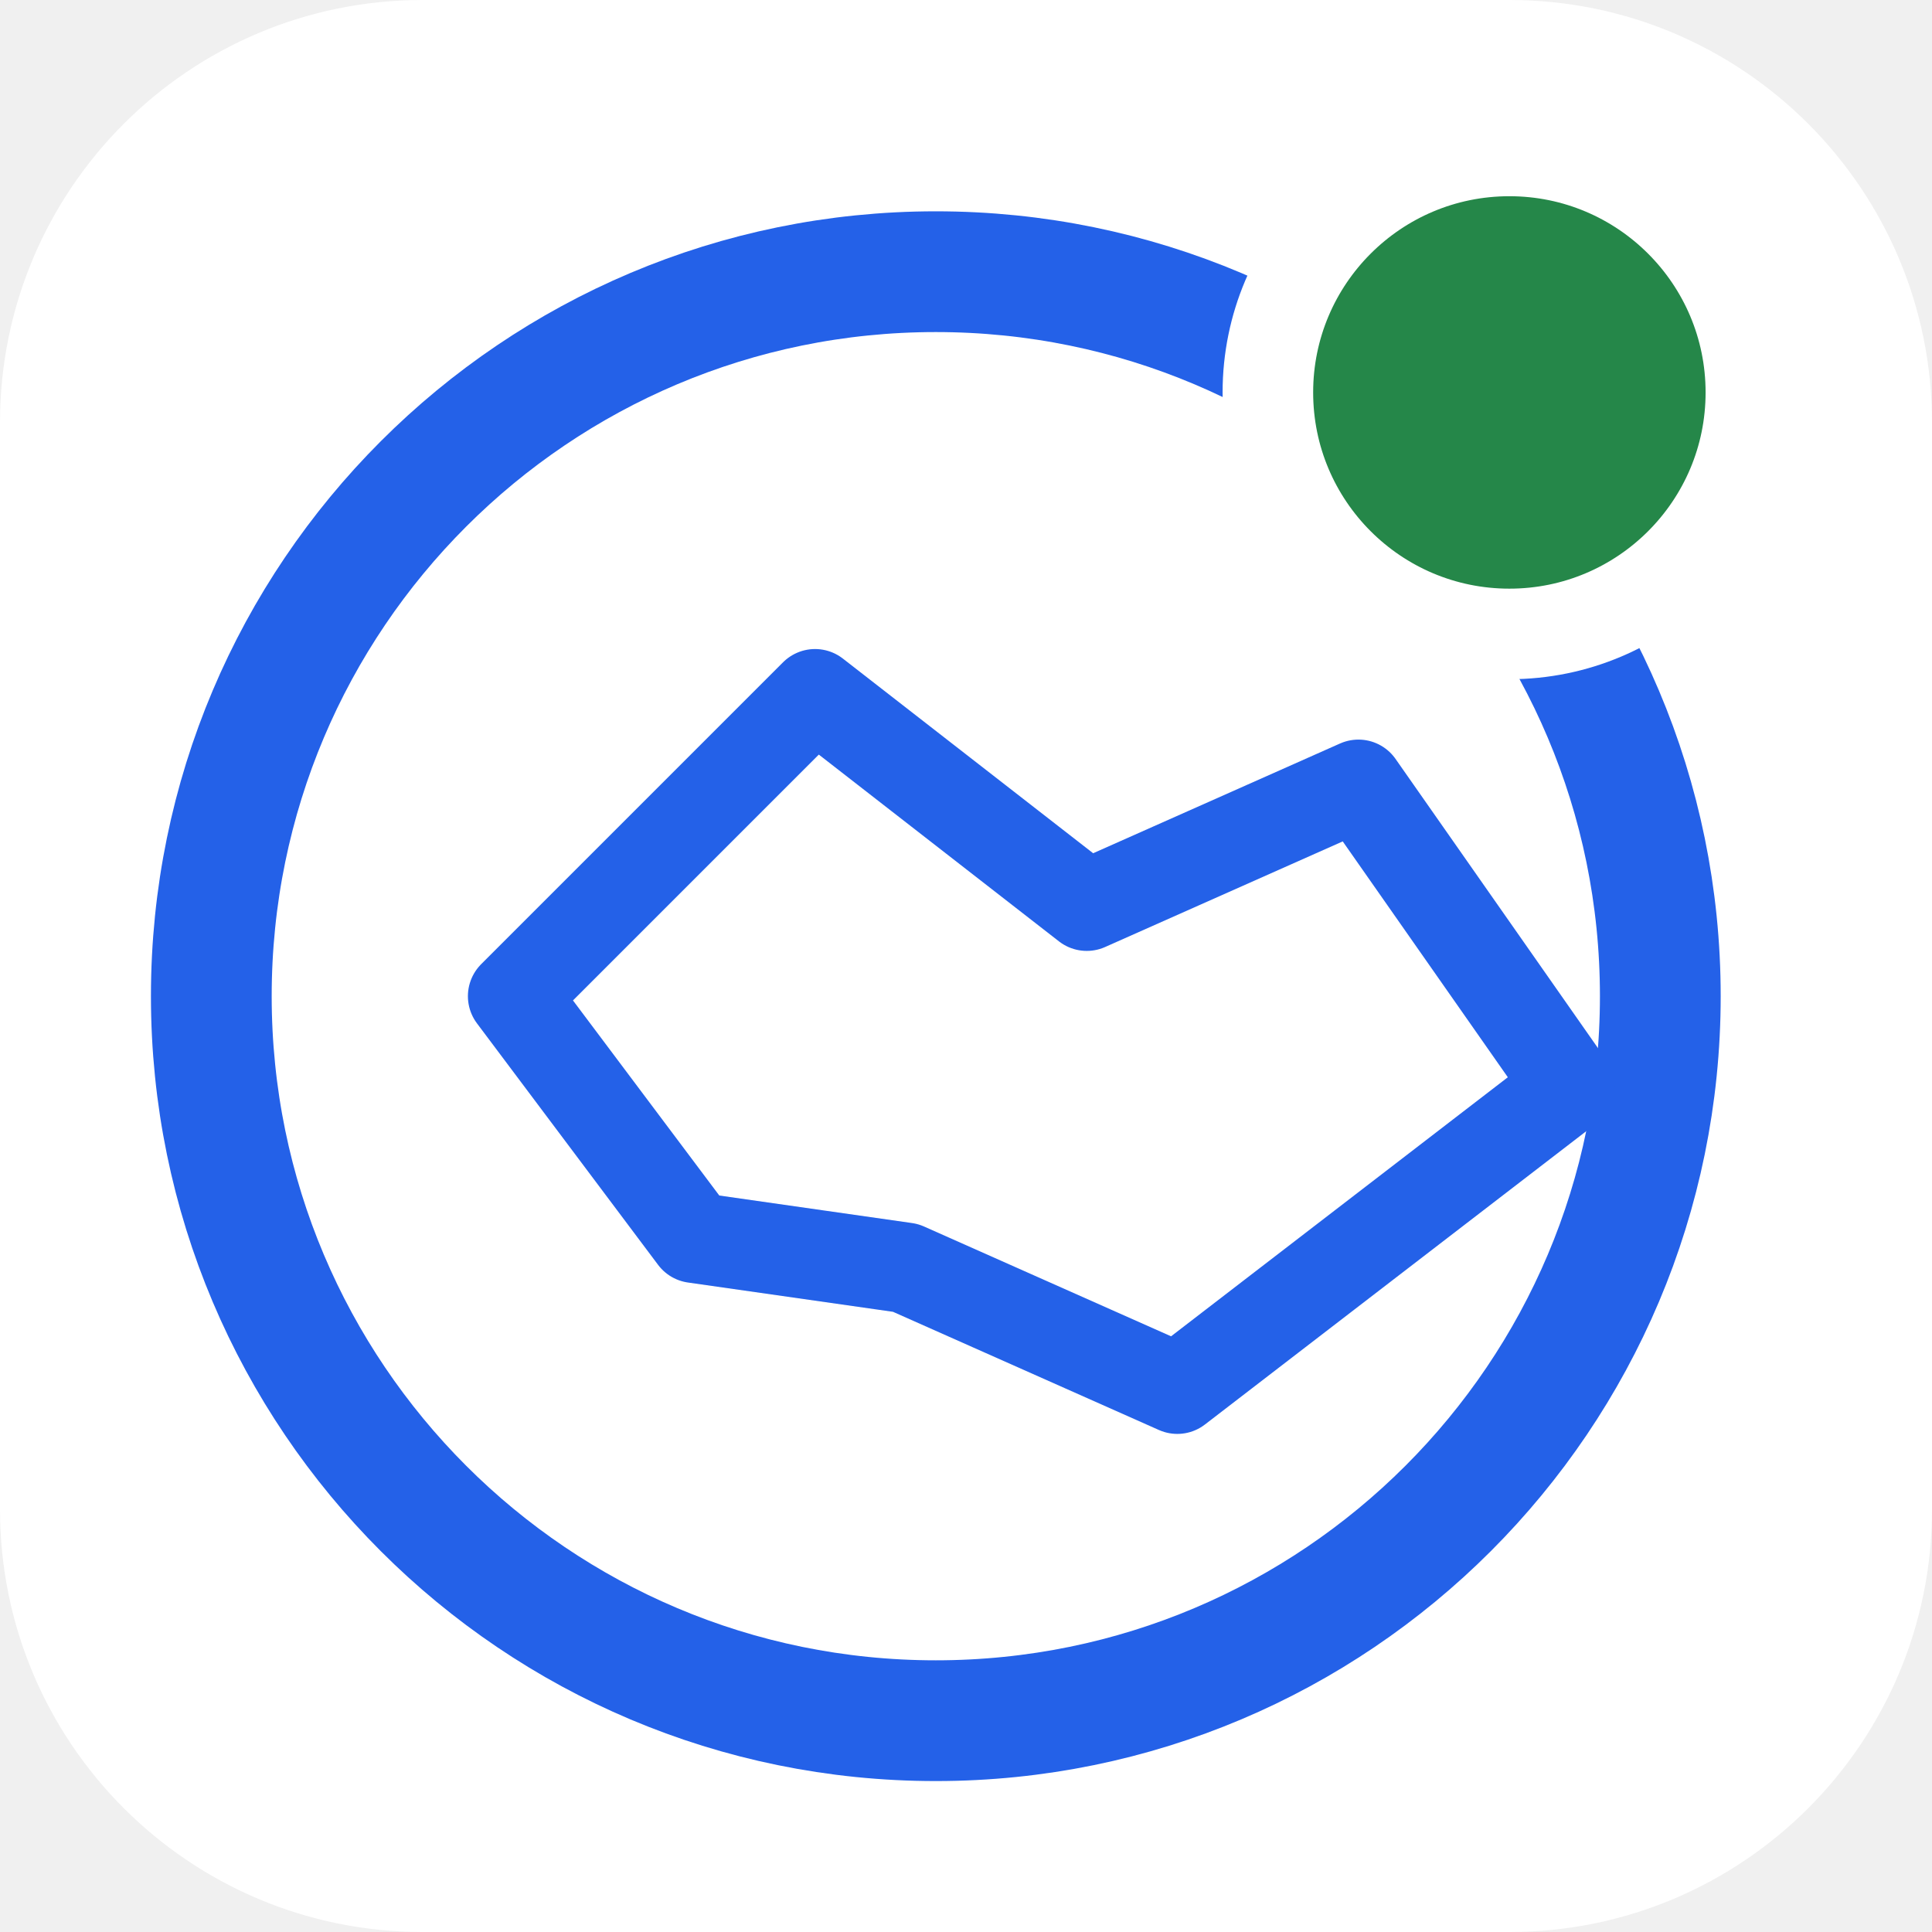
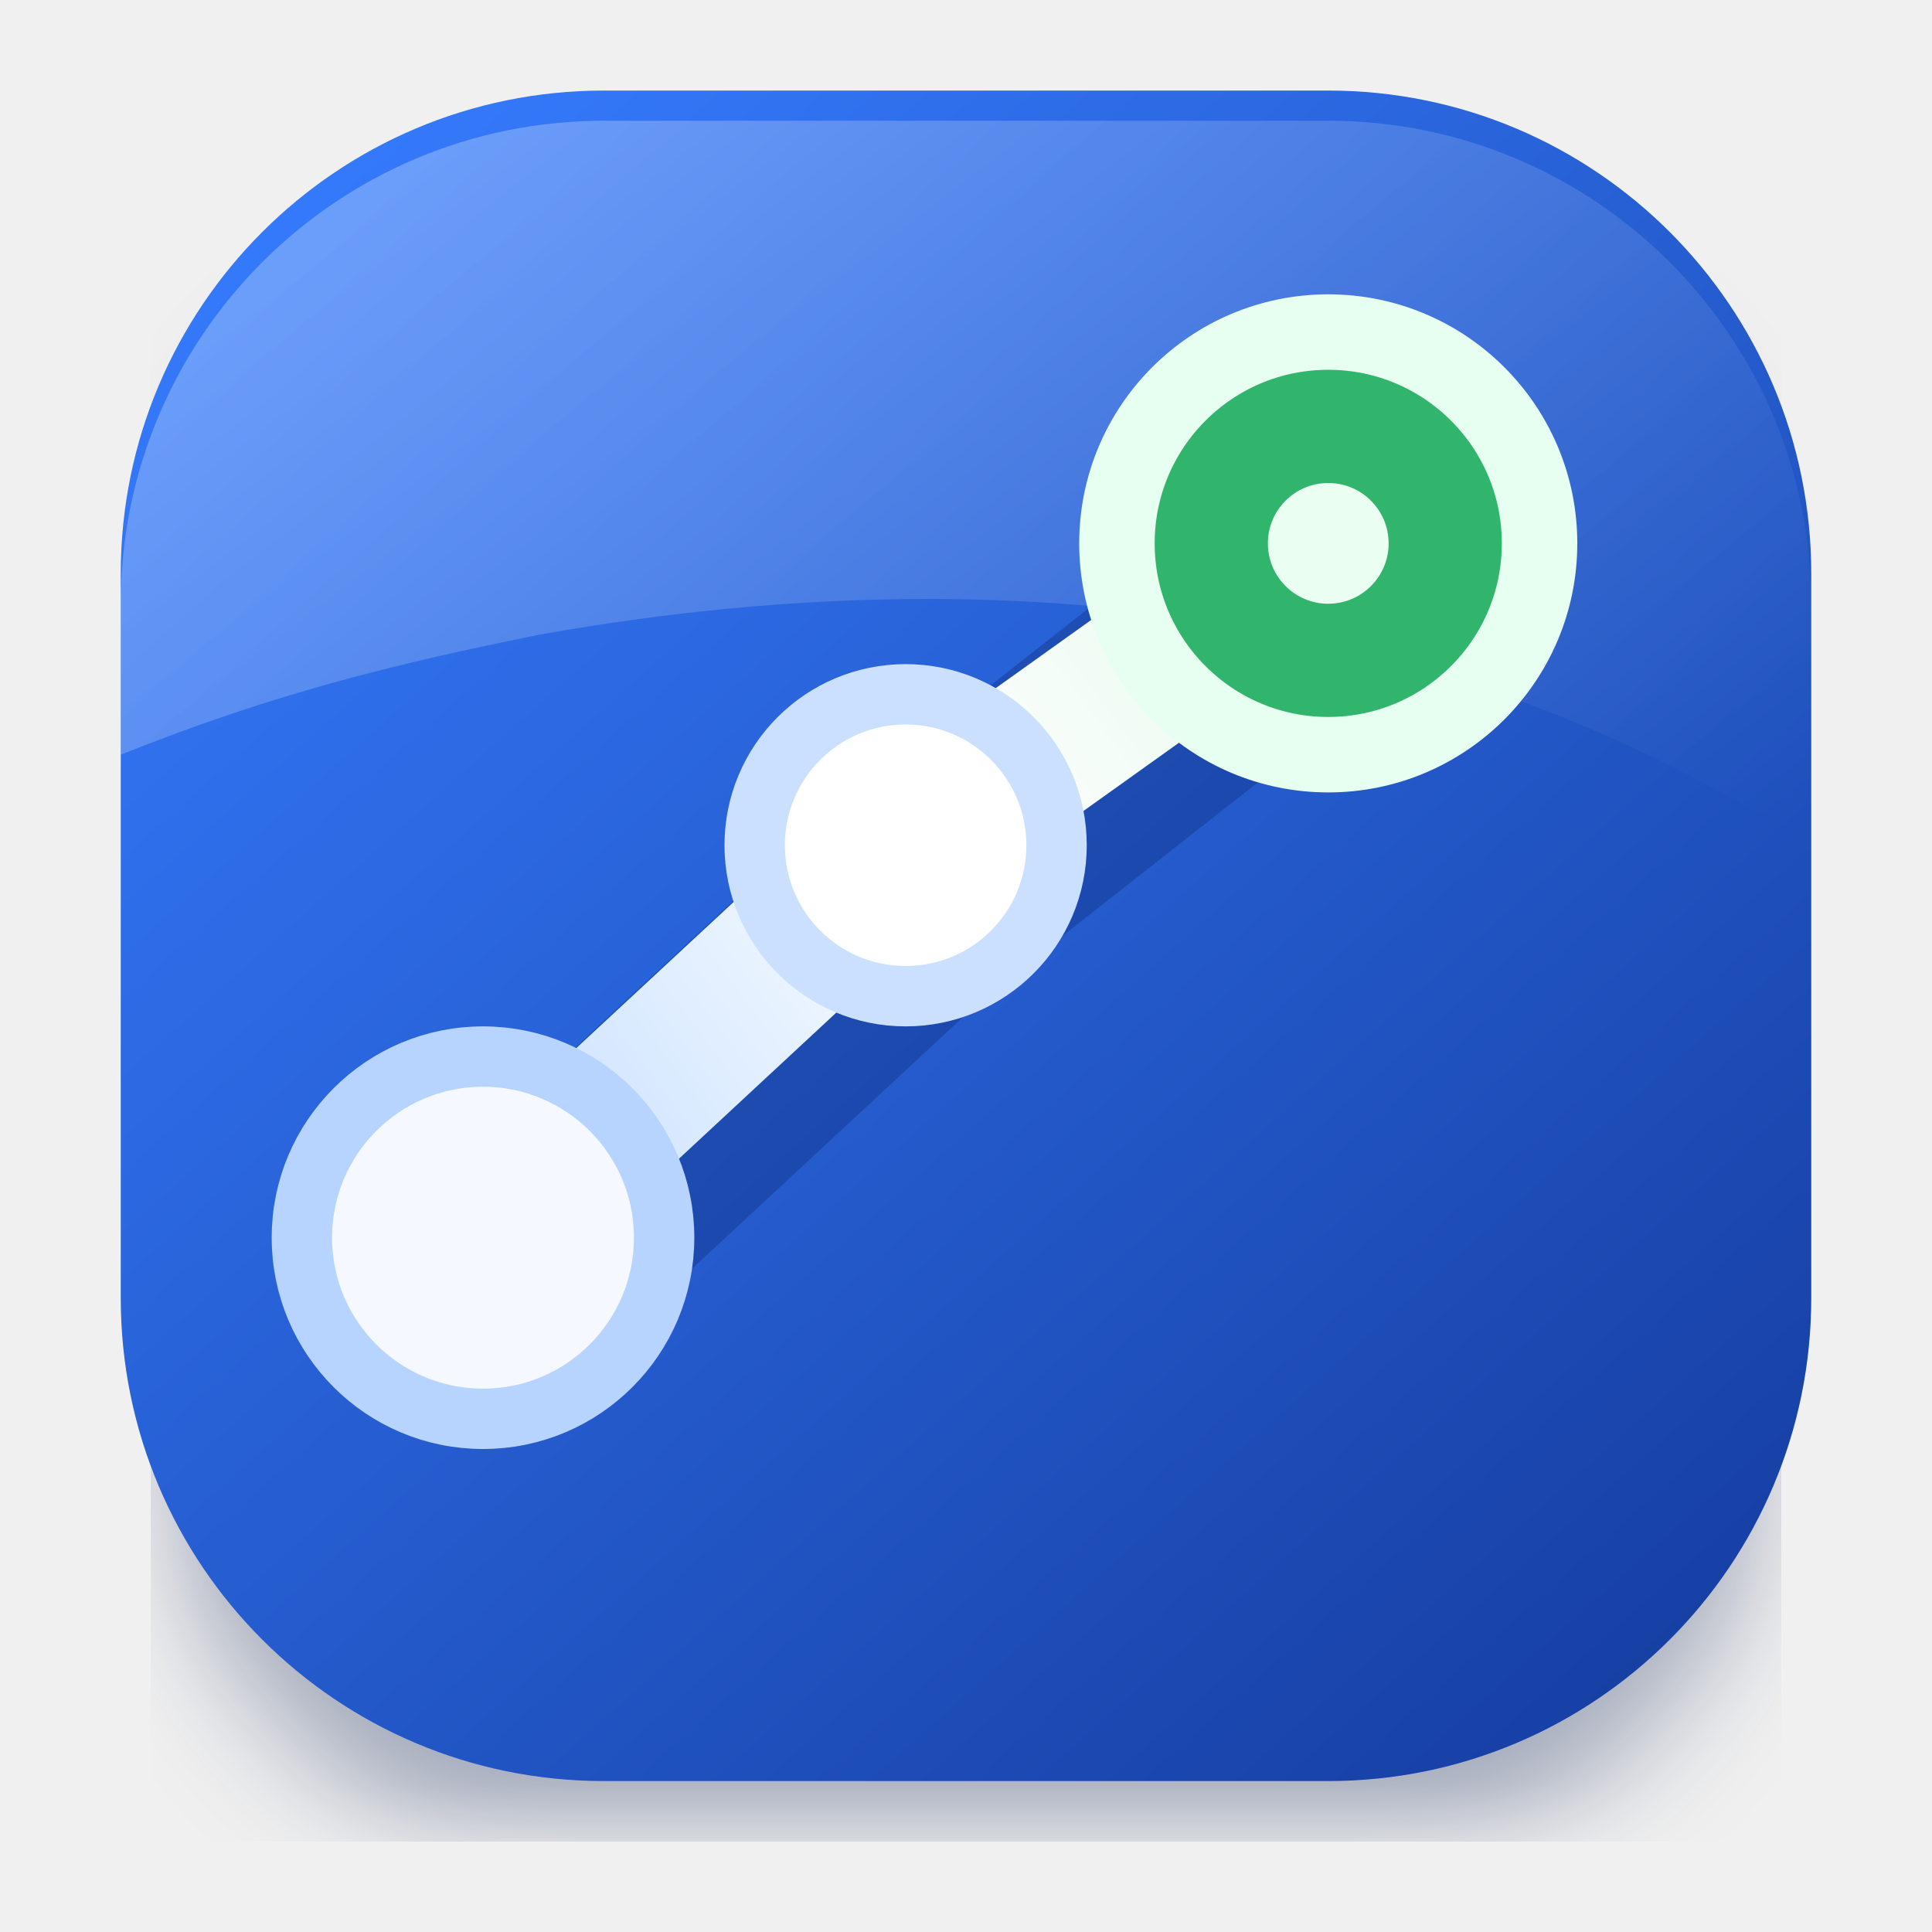
- <svg xmlns="http://www.w3.org/2000/svg" viewBox="0 0 64 64">
-   <rect width="64" height="64" rx="14" fill="#fff" />
-   <circle cx="31" cy="33" r="24" fill="none" stroke="#2461e8" stroke-width="4" />
-   <path d="m17 33 10-10 9 7 9-4 7 10-13 10-9-4-7-1z" fill="none" stroke="#2461e8" stroke-width="3" stroke-linejoin="round" />
-   <circle cx="50" cy="13" r="8" fill="#258749" stroke="#fff" stroke-width="3" />
+ <svg xmlns="http://www.w3.org/2000/svg" viewBox="0 0 64 64" role="img" aria-labelledby="title">
+   <defs>
+     <linearGradient id="tile" x1="8" y1="4" x2="58" y2="60" gradientUnits="userSpaceOnUse">
+       <stop stop-color="#367cff" />
+       <stop offset="1" stop-color="#143b9d" />
+     </linearGradient>
+     <linearGradient id="route" x1="14" y1="44" x2="49" y2="18" gradientUnits="userSpaceOnUse">
+       <stop stop-color="#b9d8ff" />
+       <stop offset=".55" stop-color="#fff" />
+       <stop offset="1" stop-color="#d9f7e4" />
+     </linearGradient>
+     <linearGradient id="shine" x1="15" y1="5" x2="42" y2="40" gradientUnits="userSpaceOnUse">
+       <stop stop-color="#fff" stop-opacity=".27" />
+       <stop offset="1" stop-color="#fff" stop-opacity="0" />
+     </linearGradient>
+     <filter id="shadow" x="5" y="9" width="54" height="52" color-interpolation-filters="sRGB" filterUnits="userSpaceOnUse">
+       <feGaussianBlur stdDeviation="2" />
+     </filter>
+   </defs>
+   <rect x="5" y="8" width="54" height="54" rx="16" fill="#071b50" opacity=".34" filter="url(#shadow)" />
+   <rect x="4" y="3" width="56" height="56" rx="16" fill="url(#tile)" />
+   <path d="M20 4h24a16 16 0 0 1 16 16v8c-11-7-25-10-42-7-5 1-9 2-14 4v-5A16 16 0 0 1 20 4Z" fill="url(#shine)" />
+   <path d="m16 43 14-13 14-11" fill="none" stroke="#0d2e7b" stroke-linecap="round" stroke-linejoin="round" stroke-width="8" opacity=".38" />
+   <path d="m16 41 14-13 14-10" fill="none" stroke="url(#route)" stroke-linecap="round" stroke-linejoin="round" stroke-width="5" />
+   <circle cx="16" cy="41" r="6" fill="#f5f9ff" stroke="#b6d4ff" stroke-width="2" />
+   <circle cx="30" cy="28" r="5" fill="#fff" stroke="#cbdfff" stroke-width="2" />
+   <circle cx="44" cy="18" r="7" fill="#31b56c" stroke="#e6fff0" stroke-width="2.5" />
+   <circle cx="44" cy="18" r="2" fill="#eafff1" />
</svg>
